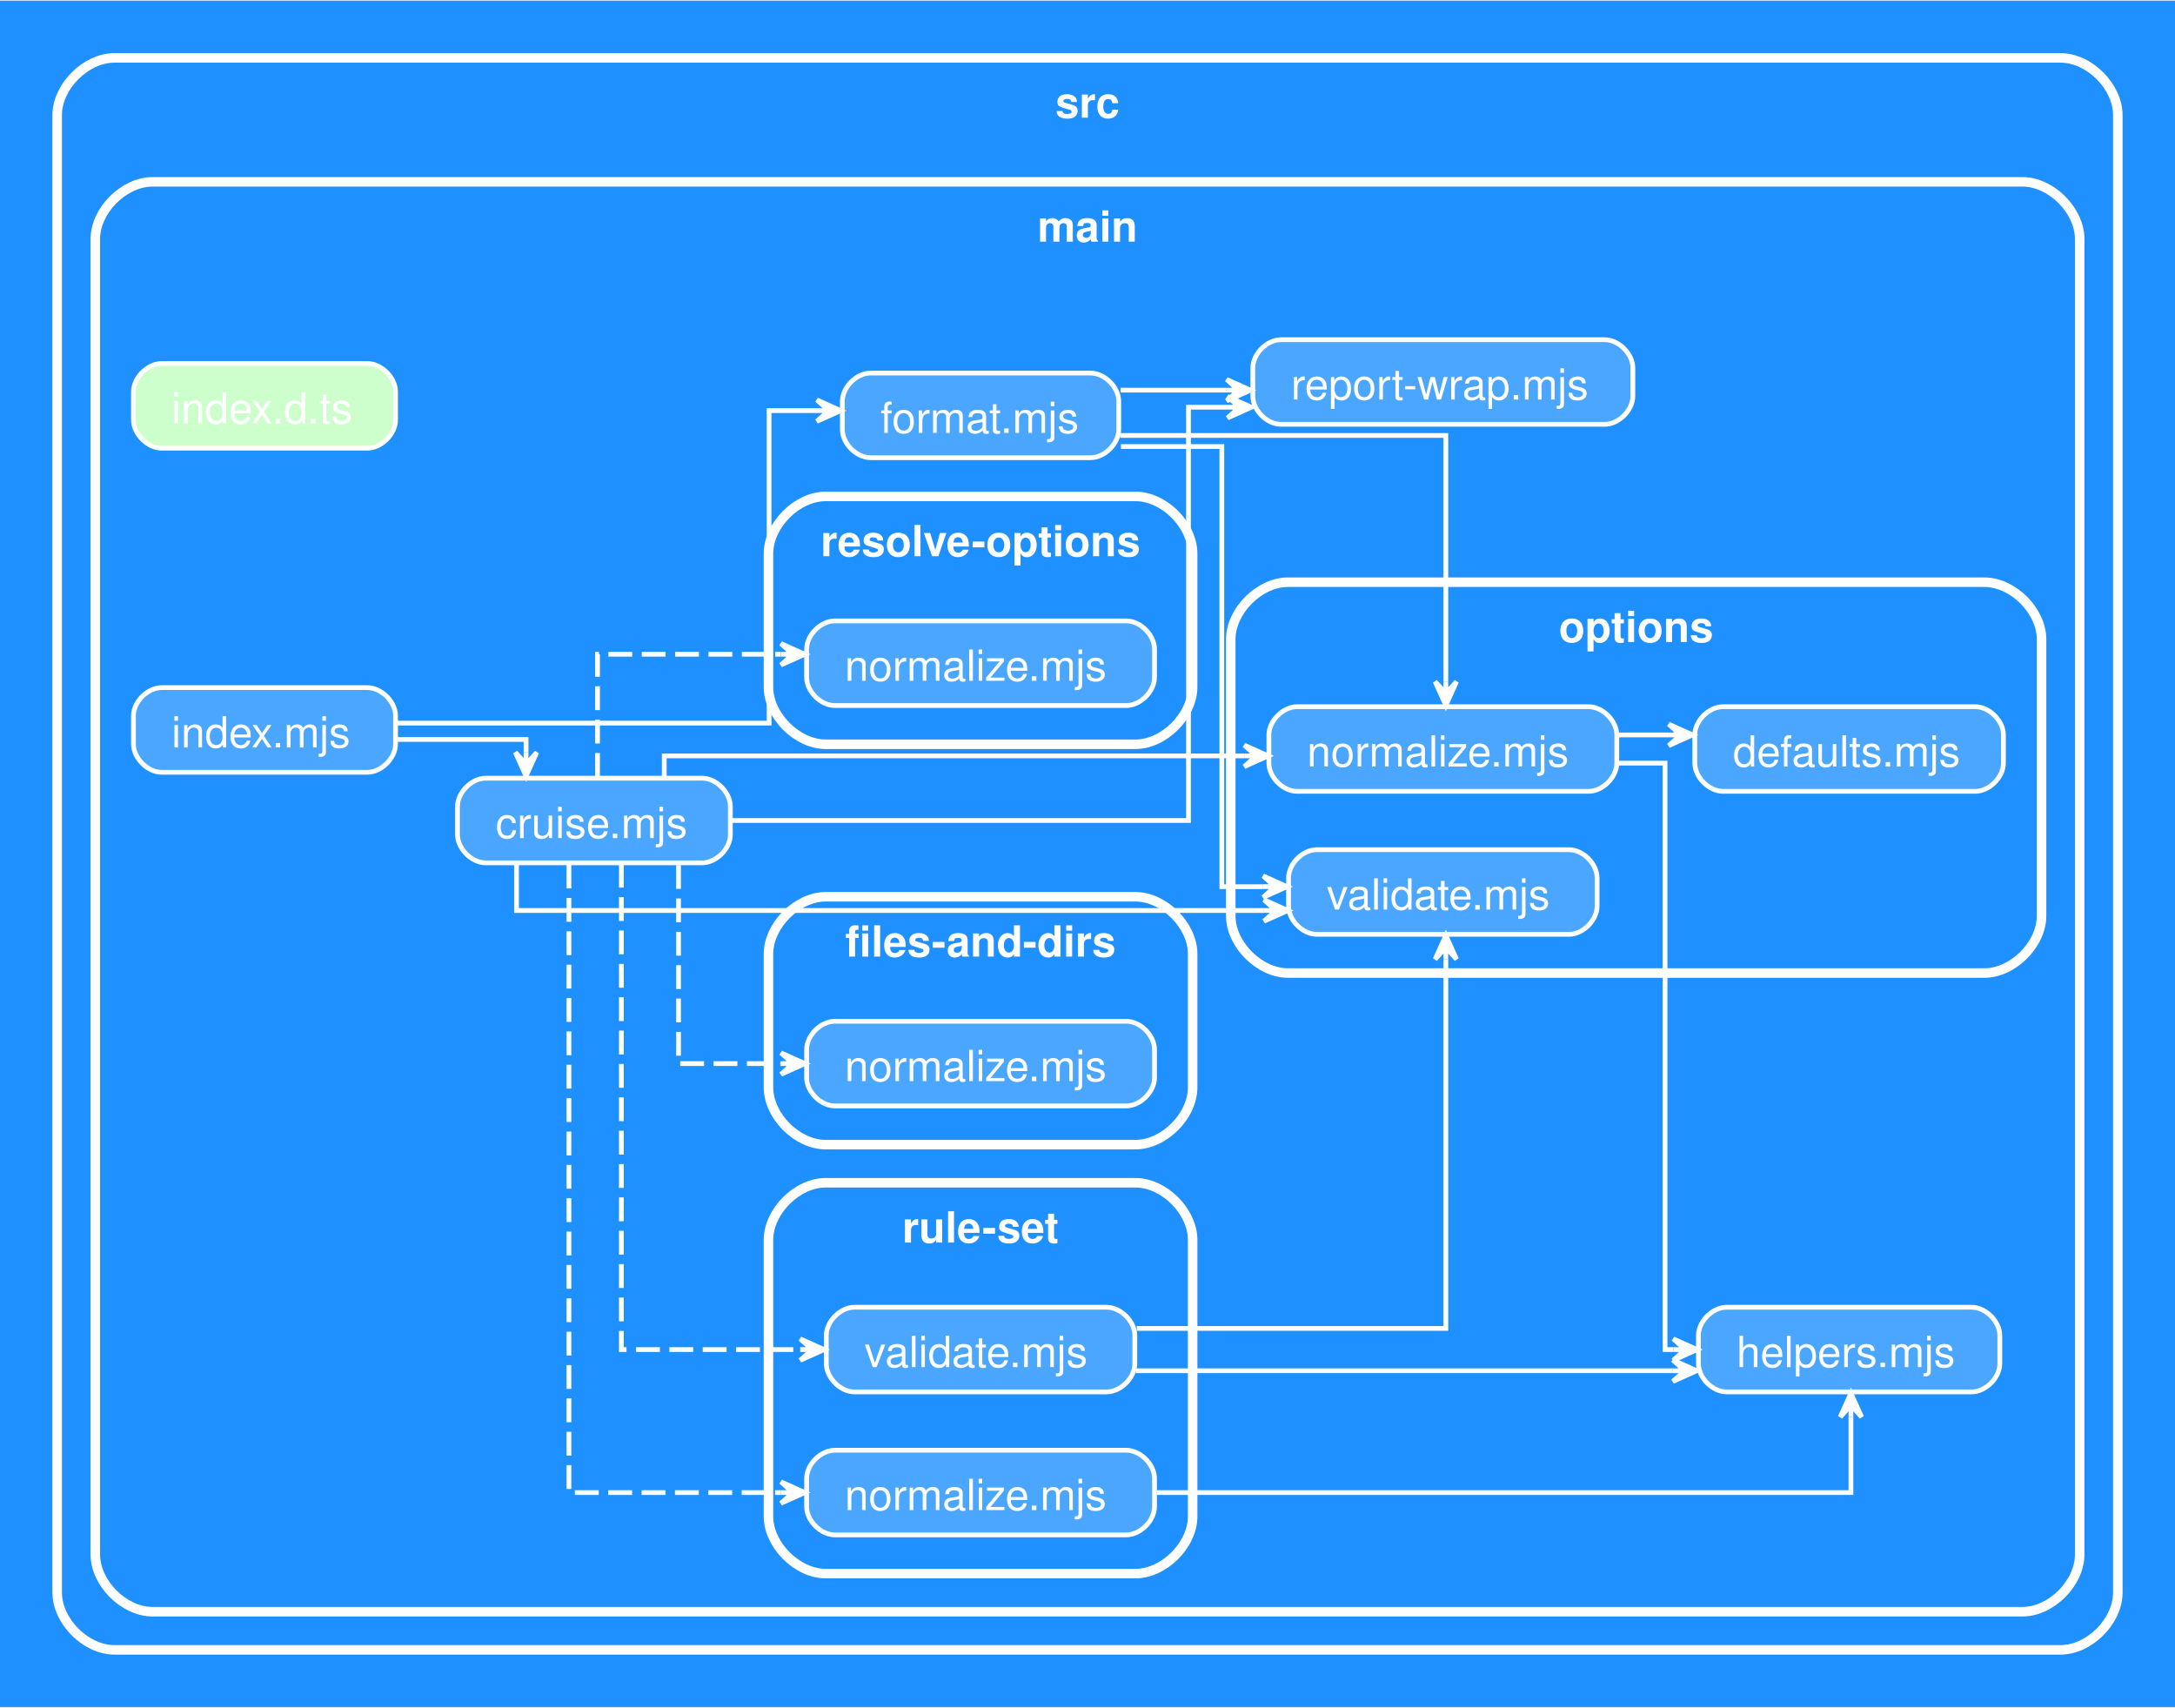
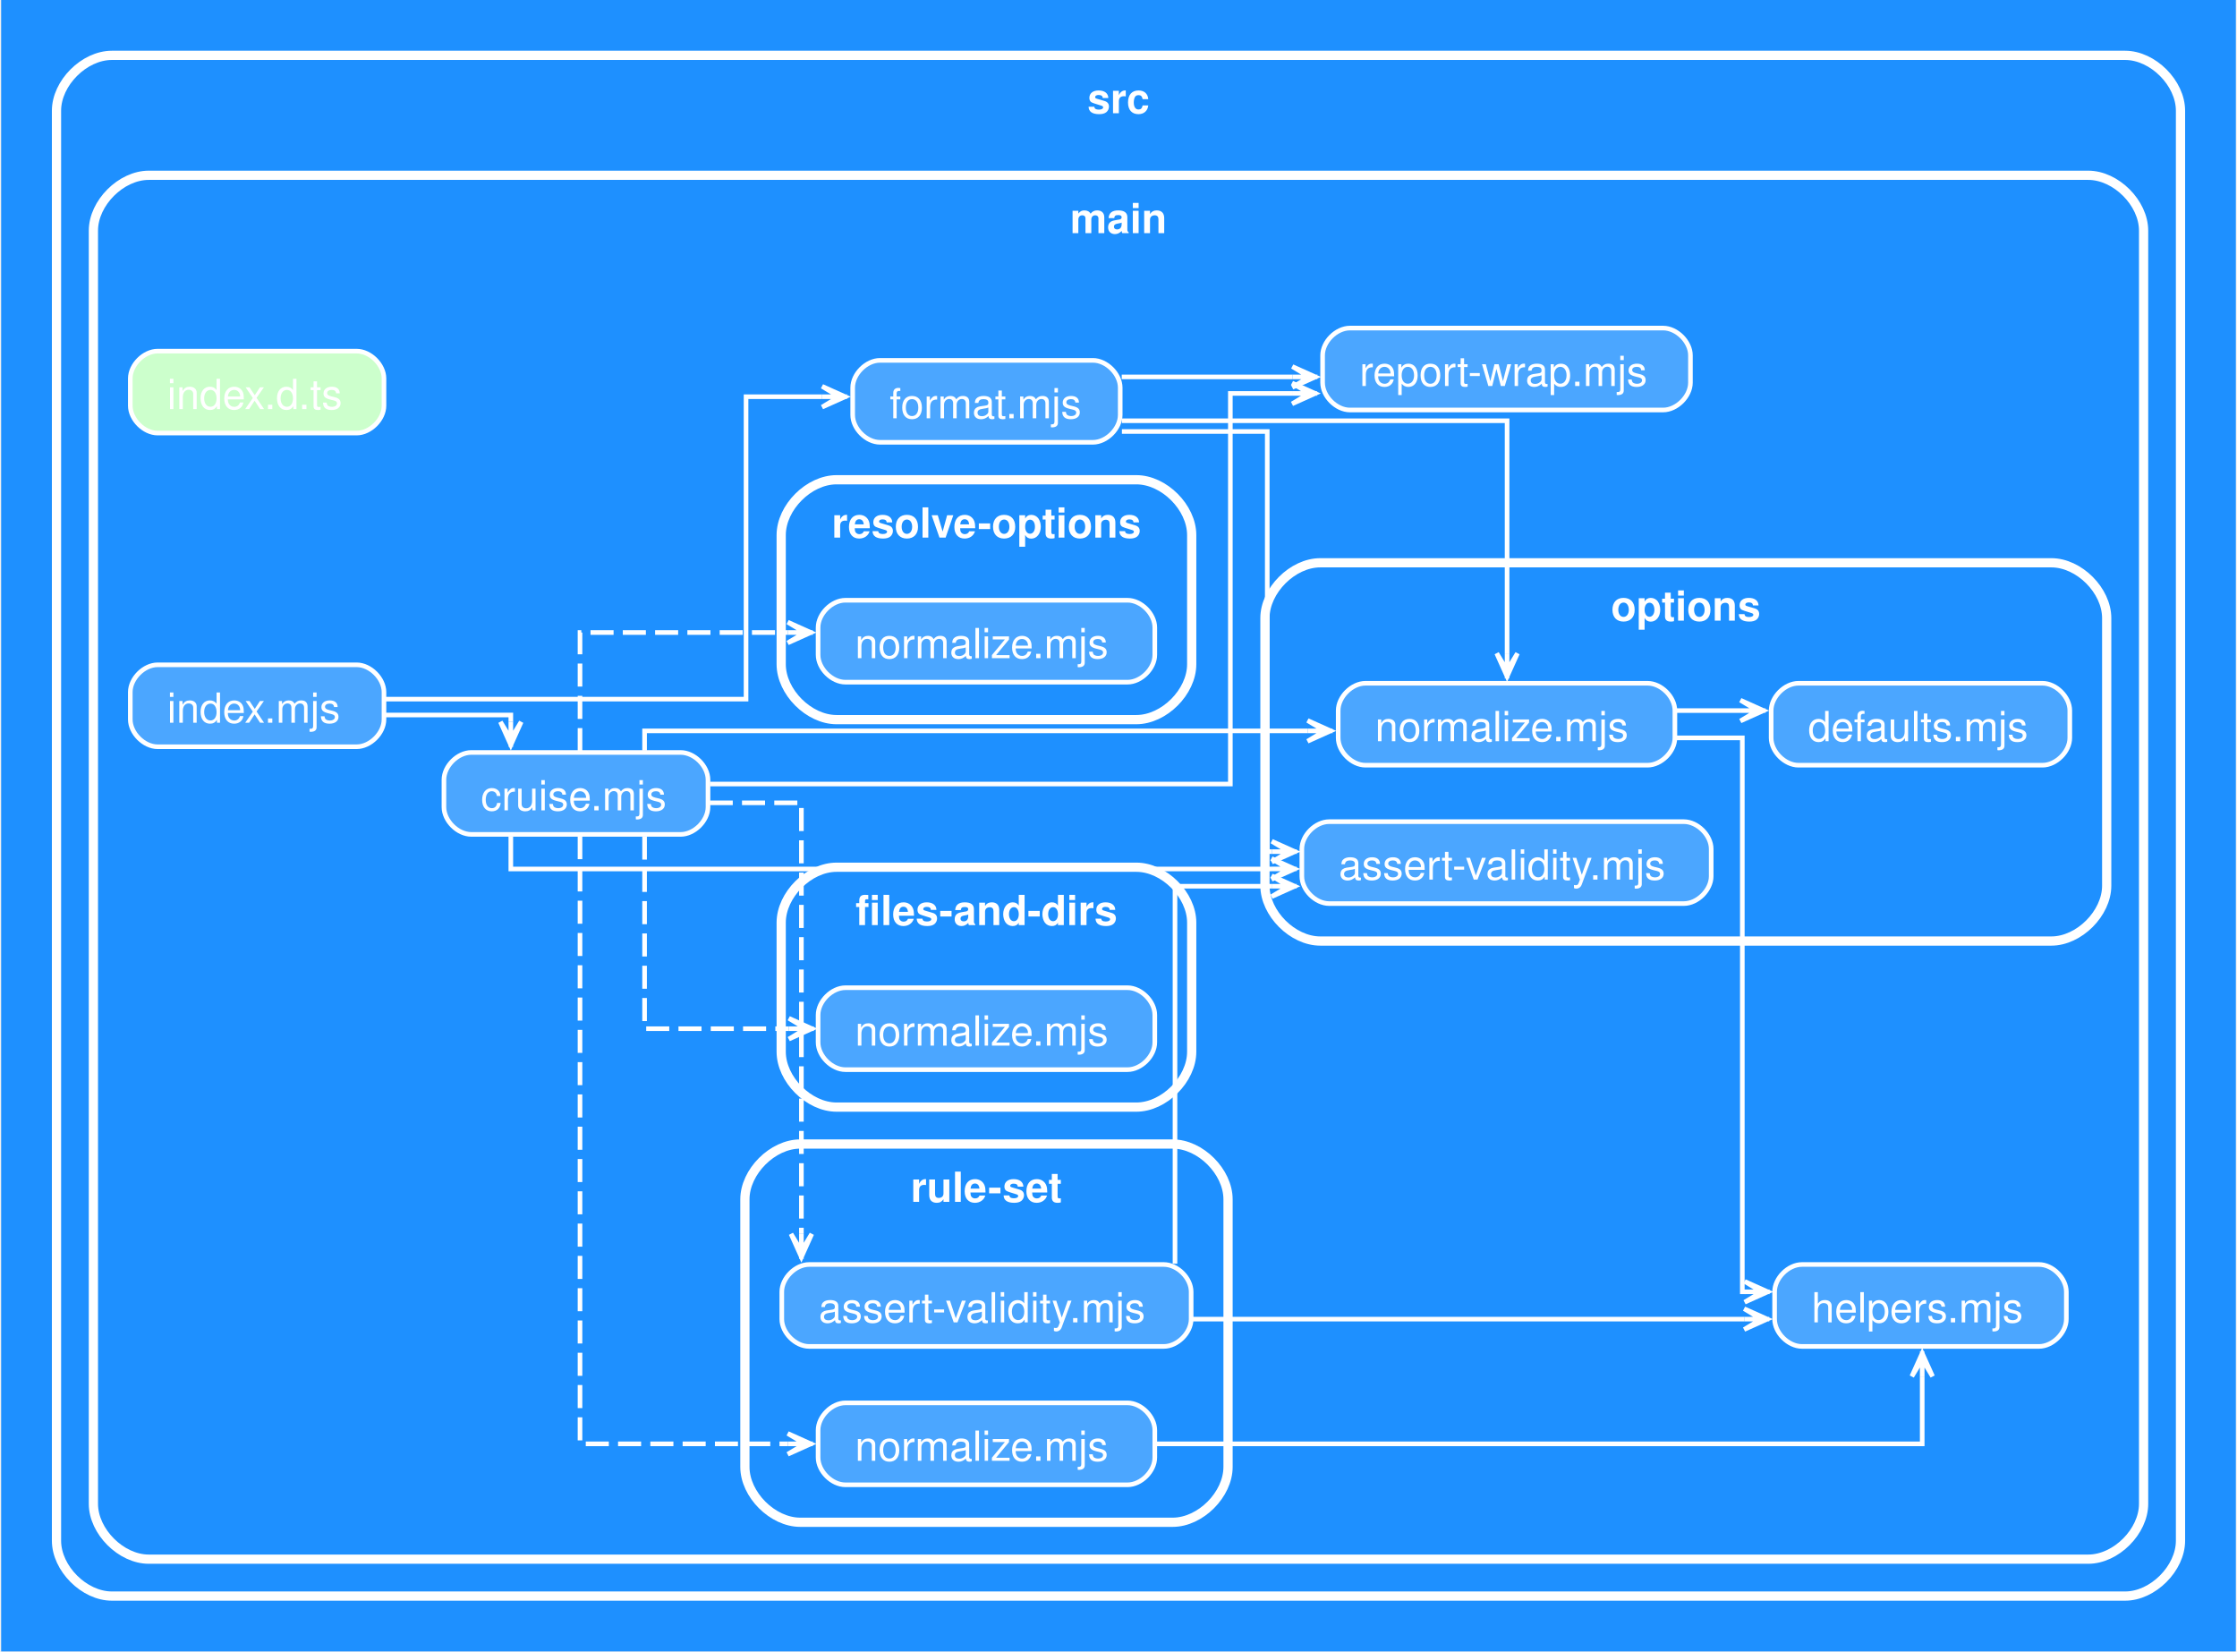
- <svg xmlns="http://www.w3.org/2000/svg" xmlns:xlink="http://www.w3.org/1999/xlink" width="456pt" height="358pt" viewBox="0.00 0.00 456.38 358.00">
+ <svg xmlns="http://www.w3.org/2000/svg" xmlns:xlink="http://www.w3.org/1999/xlink" width="485pt" height="358pt" viewBox="0.00 0.00 484.50 358.00">
  <g id="graph0" class="graph" transform="scale(1 1) rotate(0) translate(4 354)">
-     <polygon fill="dodgerblue" stroke="none" points="-4,4 -4,-354 452.38,-354 452.38,4 -4,4" />
+     <polygon fill="dodgerblue" stroke="none" points="-4,4 -4,-354 480.5,-354 480.5,4 -4,4" />
    <g id="clust1" class="cluster">
-       <path fill="none" stroke="white" stroke-width="2" d="M20,-8C20,-8 428.38,-8 428.38,-8 434.38,-8 440.38,-14 440.38,-20 440.38,-20 440.38,-330 440.38,-330 440.38,-336 434.38,-342 428.38,-342 428.38,-342 20,-342 20,-342 14,-342 8,-336 8,-330 8,-330 8,-20 8,-20 8,-14 14,-8 20,-8" />
-       <text text-anchor="middle" x="224.19" y="-329.45" font-family="Helvetica,sans-Serif" font-weight="bold" font-size="9.00" fill="white">src</text>
+       <path fill="none" stroke="white" stroke-width="2" d="M20,-8C20,-8 456.5,-8 456.5,-8 462.5,-8 468.5,-14 468.5,-20 468.5,-20 468.5,-330 468.5,-330 468.5,-336 462.5,-342 456.5,-342 456.5,-342 20,-342 20,-342 14,-342 8,-336 8,-330 8,-330 8,-20 8,-20 8,-14 14,-8 20,-8" />
+       <text text-anchor="middle" x="238.25" y="-329.45" font-family="Helvetica,sans-Serif" font-weight="bold" font-size="9.00" fill="white">src</text>
    </g>
    <g id="clust2" class="cluster">
-       <path fill="none" stroke="white" stroke-width="2" d="M28,-16C28,-16 420.38,-16 420.38,-16 426.38,-16 432.38,-22 432.38,-28 432.38,-28 432.38,-304 432.38,-304 432.38,-310 426.38,-316 420.38,-316 420.38,-316 28,-316 28,-316 22,-316 16,-310 16,-304 16,-304 16,-28 16,-28 16,-22 22,-16 28,-16" />
-       <text text-anchor="middle" x="224.19" y="-303.45" font-family="Helvetica,sans-Serif" font-weight="bold" font-size="9.00" fill="white">main</text>
+       <path fill="none" stroke="white" stroke-width="2" d="M28,-16C28,-16 448.5,-16 448.5,-16 454.5,-16 460.5,-22 460.5,-28 460.5,-28 460.5,-304 460.5,-304 460.5,-310 454.5,-316 448.5,-316 448.5,-316 28,-316 28,-316 22,-316 16,-310 16,-304 16,-304 16,-28 16,-28 16,-22 22,-16 28,-16" />
+       <text text-anchor="middle" x="238.25" y="-303.45" font-family="Helvetica,sans-Serif" font-weight="bold" font-size="9.00" fill="white">main</text>
    </g>
    <g id="clust3" class="cluster">
-       <path fill="none" stroke="white" stroke-width="2" d="M169.25,-114C169.25,-114 234.25,-114 234.25,-114 240.25,-114 246.25,-120 246.25,-126 246.25,-126 246.25,-154 246.25,-154 246.25,-160 240.25,-166 234.25,-166 234.25,-166 169.25,-166 169.25,-166 163.25,-166 157.25,-160 157.25,-154 157.25,-154 157.25,-126 157.25,-126 157.25,-120 163.25,-114 169.25,-114" />
-       <text text-anchor="middle" x="201.75" y="-153.45" font-family="Helvetica,sans-Serif" font-weight="bold" font-size="9.00" fill="white">files-and-dirs</text>
+       <path fill="none" stroke="white" stroke-width="2" d="M177.12,-114C177.12,-114 242.12,-114 242.12,-114 248.12,-114 254.12,-120 254.12,-126 254.12,-126 254.12,-154 254.12,-154 254.12,-160 248.12,-166 242.12,-166 242.12,-166 177.12,-166 177.12,-166 171.12,-166 165.12,-160 165.12,-154 165.12,-154 165.12,-126 165.12,-126 165.12,-120 171.12,-114 177.12,-114" />
+       <text text-anchor="middle" x="209.62" y="-153.45" font-family="Helvetica,sans-Serif" font-weight="bold" font-size="9.00" fill="white">files-and-dirs</text>
+     </g>
+     <g id="clust6" class="cluster">
+       <path fill="none" stroke="white" stroke-width="2" d="M169.25,-24C169.25,-24 250,-24 250,-24 256,-24 262,-30 262,-36 262,-36 262,-94 262,-94 262,-100 256,-106 250,-106 250,-106 169.25,-106 169.25,-106 163.25,-106 157.25,-100 157.25,-94 157.25,-94 157.25,-36 157.25,-36 157.25,-30 163.25,-24 169.25,-24" />
+       <text text-anchor="middle" x="209.62" y="-93.45" font-family="Helvetica,sans-Serif" font-weight="bold" font-size="9.00" fill="white">rule-set</text>
    </g>
    <g id="clust4" class="cluster">
-       <path fill="none" stroke="white" stroke-width="2" d="M266.25,-150C266.25,-150 412.38,-150 412.38,-150 418.38,-150 424.38,-156 424.38,-162 424.38,-162 424.38,-220 424.38,-220 424.38,-226 418.38,-232 412.38,-232 412.38,-232 266.25,-232 266.25,-232 260.25,-232 254.25,-226 254.25,-220 254.25,-220 254.25,-162 254.25,-162 254.25,-156 260.25,-150 266.25,-150" />
-       <text text-anchor="middle" x="339.31" y="-219.45" font-family="Helvetica,sans-Serif" font-weight="bold" font-size="9.00" fill="white">options</text>
+       <path fill="none" stroke="white" stroke-width="2" d="M282,-150C282,-150 440.5,-150 440.5,-150 446.5,-150 452.5,-156 452.5,-162 452.5,-162 452.5,-220 452.5,-220 452.5,-226 446.5,-232 440.5,-232 440.5,-232 282,-232 282,-232 276,-232 270,-226 270,-220 270,-220 270,-162 270,-162 270,-156 276,-150 282,-150" />
+       <text text-anchor="middle" x="361.25" y="-219.45" font-family="Helvetica,sans-Serif" font-weight="bold" font-size="9.00" fill="white">options</text>
    </g>
    <g id="clust5" class="cluster">
-       <path fill="none" stroke="white" stroke-width="2" d="M169.25,-198C169.25,-198 234.25,-198 234.25,-198 240.25,-198 246.25,-204 246.25,-210 246.25,-210 246.25,-238 246.25,-238 246.25,-244 240.25,-250 234.25,-250 234.25,-250 169.25,-250 169.25,-250 163.25,-250 157.25,-244 157.25,-238 157.25,-238 157.25,-210 157.25,-210 157.25,-204 163.25,-198 169.25,-198" />
-       <text text-anchor="middle" x="201.75" y="-237.45" font-family="Helvetica,sans-Serif" font-weight="bold" font-size="9.00" fill="white">resolve-options</text>
-     </g>
-     <g id="clust6" class="cluster">
-       <path fill="none" stroke="white" stroke-width="2" d="M169.25,-24C169.25,-24 234.25,-24 234.25,-24 240.25,-24 246.25,-30 246.25,-36 246.25,-36 246.25,-94 246.25,-94 246.25,-100 240.25,-106 234.25,-106 234.25,-106 169.25,-106 169.25,-106 163.25,-106 157.25,-100 157.25,-94 157.25,-94 157.25,-36 157.25,-36 157.25,-30 163.25,-24 169.25,-24" />
-       <text text-anchor="middle" x="201.75" y="-93.45" font-family="Helvetica,sans-Serif" font-weight="bold" font-size="9.00" fill="white">rule-set</text>
+       <path fill="none" stroke="white" stroke-width="2" d="M177.12,-198C177.12,-198 242.12,-198 242.12,-198 248.12,-198 254.12,-204 254.12,-210 254.12,-210 254.12,-238 254.12,-238 254.12,-244 248.12,-250 242.12,-250 242.12,-250 177.12,-250 177.12,-250 171.12,-250 165.12,-244 165.12,-238 165.12,-238 165.12,-210 165.12,-210 165.12,-204 171.12,-198 177.12,-198" />
+       <text text-anchor="middle" x="209.62" y="-237.45" font-family="Helvetica,sans-Serif" font-weight="bold" font-size="9.00" fill="white">resolve-options</text>
    </g>
    <g id="node1" class="node">
      <g id="a_node1">
        <a xlink:href="src/main/cruise.mjs" xlink:title="cruise.mjs">
          <path fill="#ffffff" fill-opacity="0.2" stroke="white" d="M143.33,-190.88C143.33,-190.88 97.92,-190.88 97.92,-190.88 94.96,-190.88 92,-187.92 92,-184.96 92,-184.96 92,-179.04 92,-179.04 92,-176.08 94.96,-173.12 97.92,-173.12 97.92,-173.12 143.33,-173.12 143.33,-173.12 146.29,-173.12 149.25,-176.08 149.25,-179.04 149.25,-179.04 149.25,-184.96 149.25,-184.96 149.25,-187.92 146.29,-190.88 143.33,-190.88" />
          <text text-anchor="start" x="100" y="-178.32" font-family="Helvetica,sans-Serif" font-size="9.00" fill="white">cruise.mjs</text>
        </a>
      </g>
    </g>
    <g id="node2" class="node">
      <g id="a_node2">
        <a xlink:href="src/main/files-and-dirs/normalize.mjs" xlink:title="normalize.mjs">
-           <path fill="#ffffff" fill-opacity="0.2" stroke="white" d="M232.33,-139.88C232.33,-139.88 171.17,-139.88 171.17,-139.88 168.21,-139.88 165.25,-136.92 165.25,-133.96 165.25,-133.96 165.25,-128.04 165.25,-128.04 165.25,-125.08 168.21,-122.12 171.17,-122.12 171.17,-122.12 232.33,-122.12 232.33,-122.12 235.29,-122.12 238.25,-125.08 238.25,-128.04 238.25,-128.04 238.25,-133.96 238.25,-133.96 238.25,-136.92 235.29,-139.88 232.33,-139.88" />
-           <text text-anchor="start" x="173.25" y="-127.33" font-family="Helvetica,sans-Serif" font-size="9.00" fill="white">normalize.mjs</text>
+           <path fill="#ffffff" fill-opacity="0.2" stroke="white" d="M240.21,-139.88C240.21,-139.88 179.04,-139.88 179.04,-139.88 176.08,-139.88 173.12,-136.92 173.12,-133.96 173.12,-133.96 173.12,-128.04 173.12,-128.04 173.12,-125.08 176.08,-122.12 179.04,-122.12 179.04,-122.12 240.21,-122.12 240.21,-122.12 243.17,-122.12 246.12,-125.08 246.12,-128.04 246.12,-128.04 246.12,-133.96 246.12,-133.96 246.12,-136.92 243.17,-139.88 240.21,-139.88" />
+           <text text-anchor="start" x="181.12" y="-127.33" font-family="Helvetica,sans-Serif" font-size="9.00" fill="white">normalize.mjs</text>
        </a>
      </g>
    </g>
    <g id="edge1" class="edge">
-       <path fill="none" stroke="white" stroke-dasharray="5,2" d="M138.38,-172.65C138.38,-157.92 138.38,-131 138.38,-131 138.38,-131 159.88,-131 159.88,-131" />
-       <polygon fill="white" stroke="white" points="164.88,-131 159.88,-133.25 162.38,-131 159.88,-131 159.88,-131 159.88,-131 162.38,-131 159.88,-128.75 164.88,-131 164.88,-131" />
+       <path fill="none" stroke="white" stroke-dasharray="5,2" d="M135.5,-172.65C135.5,-157.92 135.5,-131 135.5,-131 135.5,-131 166.78,-131 166.78,-131" />
+       <polygon fill="white" stroke="white" points="171.78,-131 166.78,-133.25 170.5,-131 166.78,-131 166.78,-131 166.78,-131 170.5,-131 166.78,-128.75 171.78,-131" />
    </g>
    <g id="node3" class="node">
      <g id="a_node3">
-         <a xlink:href="src/main/options/normalize.mjs" xlink:title="normalize.mjs">
-           <path fill="#ffffff" fill-opacity="0.2" stroke="white" d="M329.33,-205.88C329.33,-205.88 268.17,-205.88 268.17,-205.88 265.21,-205.88 262.25,-202.92 262.25,-199.96 262.25,-199.96 262.25,-194.04 262.25,-194.04 262.25,-191.08 265.21,-188.12 268.17,-188.12 268.17,-188.12 329.33,-188.12 329.33,-188.12 332.29,-188.12 335.25,-191.08 335.25,-194.04 335.25,-194.04 335.25,-199.96 335.25,-199.96 335.25,-202.92 332.29,-205.88 329.33,-205.88" />
-           <text text-anchor="start" x="270.25" y="-193.32" font-family="Helvetica,sans-Serif" font-size="9.00" fill="white">normalize.mjs</text>
+         <a xlink:href="src/main/options/assert-validity.mjs" xlink:title="assert-validity.mjs">
+           <path fill="#ffffff" fill-opacity="0.2" stroke="white" d="M360.83,-175.88C360.83,-175.88 283.92,-175.88 283.92,-175.88 280.96,-175.88 278,-172.92 278,-169.96 278,-169.96 278,-164.04 278,-164.04 278,-161.08 280.96,-158.12 283.92,-158.12 283.92,-158.12 360.83,-158.12 360.83,-158.12 363.79,-158.12 366.75,-161.08 366.75,-164.04 366.75,-164.04 366.75,-169.96 366.75,-169.96 366.75,-172.92 363.79,-175.88 360.83,-175.88" />
+           <text text-anchor="start" x="286" y="-163.32" font-family="Helvetica,sans-Serif" font-size="9.00" fill="white">assert-validity.mjs</text>
        </a>
      </g>
    </g>
    <g id="edge2" class="edge">
-       <path fill="none" stroke="white" d="M135.38,-191.27C135.38,-193.66 135.38,-195.56 135.38,-195.56 135.38,-195.56 257.09,-195.56 257.09,-195.56" />
-       <polygon fill="white" stroke="white" points="262.09,-195.56 257.09,-197.81 259.59,-195.56 257.09,-195.56 257.09,-195.56 257.09,-195.56 259.59,-195.56 257.09,-193.31 262.09,-195.56 262.09,-195.56" />
+       <path fill="none" stroke="white" d="M106.5,-172.66C106.5,-168.99 106.5,-165.62 106.5,-165.62 106.5,-165.62 271.43,-165.62 271.43,-165.62" />
+       <polygon fill="white" stroke="white" points="276.43,-165.63 271.43,-167.88 275.15,-165.63 271.43,-165.63 271.43,-165.63 271.43,-165.63 275.15,-165.63 271.43,-163.38 276.43,-165.63" />
    </g>
    <g id="node4" class="node">
      <g id="a_node4">
-         <a xlink:href="src/main/options/validate.mjs" xlink:title="validate.mjs">
-           <path fill="#ffffff" fill-opacity="0.2" stroke="white" d="M325.21,-175.88C325.21,-175.88 272.29,-175.88 272.29,-175.88 269.33,-175.88 266.38,-172.92 266.38,-169.96 266.38,-169.96 266.38,-164.04 266.38,-164.04 266.38,-161.08 269.33,-158.12 272.29,-158.12 272.29,-158.12 325.21,-158.12 325.21,-158.12 328.17,-158.12 331.12,-161.08 331.12,-164.04 331.12,-164.04 331.12,-169.96 331.12,-169.96 331.12,-172.92 328.17,-175.88 325.21,-175.88" />
-           <text text-anchor="start" x="274.38" y="-163.32" font-family="Helvetica,sans-Serif" font-size="9.00" fill="white">validate.mjs</text>
+         <a xlink:href="src/main/options/normalize.mjs" xlink:title="normalize.mjs">
+           <path fill="#ffffff" fill-opacity="0.2" stroke="white" d="M352.96,-205.88C352.96,-205.88 291.79,-205.88 291.79,-205.88 288.83,-205.88 285.88,-202.92 285.88,-199.96 285.88,-199.96 285.88,-194.04 285.88,-194.04 285.88,-191.08 288.83,-188.12 291.79,-188.12 291.79,-188.12 352.96,-188.12 352.96,-188.12 355.92,-188.12 358.88,-191.08 358.88,-194.04 358.88,-194.04 358.88,-199.96 358.88,-199.96 358.88,-202.92 355.92,-205.88 352.96,-205.88" />
+           <text text-anchor="start" x="293.88" y="-193.32" font-family="Helvetica,sans-Serif" font-size="9.00" fill="white">normalize.mjs</text>
        </a>
      </g>
    </g>
    <g id="edge3" class="edge">
-       <path fill="none" stroke="white" d="M104.38,-173C104.38,-168.14 104.38,-163.12 104.38,-163.12 104.38,-163.12 261.22,-163.12 261.22,-163.12" />
-       <polygon fill="white" stroke="white" points="266.22,-163.12 261.22,-165.38 263.72,-163.13 261.22,-163.13 261.22,-163.13 261.22,-163.13 263.72,-163.13 261.22,-160.88 266.22,-163.12 266.22,-163.12" />
+       <path fill="none" stroke="white" d="M135.5,-191.27C135.5,-193.66 135.5,-195.56 135.5,-195.56 135.5,-195.56 279.24,-195.56 279.24,-195.56" />
+       <polygon fill="white" stroke="white" points="284.24,-195.56 279.24,-197.81 282.95,-195.56 279.24,-195.56 279.24,-195.56 279.24,-195.56 282.95,-195.56 279.24,-193.31 284.24,-195.56" />
    </g>
    <g id="node5" class="node">
      <g id="a_node5">
        <a xlink:href="src/main/report-wrap.mjs" xlink:title="report-wrap.mjs">
-           <path fill="#ffffff" fill-opacity="0.2" stroke="white" d="M332.71,-282.88C332.71,-282.88 264.79,-282.88 264.79,-282.88 261.83,-282.88 258.88,-279.92 258.88,-276.96 258.88,-276.96 258.88,-271.04 258.88,-271.04 258.88,-268.08 261.83,-265.12 264.79,-265.12 264.79,-265.12 332.71,-265.12 332.71,-265.12 335.67,-265.12 338.62,-268.08 338.62,-271.04 338.62,-271.04 338.62,-276.96 338.62,-276.96 338.62,-279.92 335.67,-282.88 332.71,-282.88" />
-           <text text-anchor="start" x="266.88" y="-270.32" font-family="Helvetica,sans-Serif" font-size="9.00" fill="white">report-wrap.mjs</text>
+           <path fill="#ffffff" fill-opacity="0.2" stroke="white" d="M356.33,-282.88C356.33,-282.88 288.42,-282.88 288.42,-282.88 285.46,-282.88 282.5,-279.92 282.5,-276.96 282.5,-276.96 282.5,-271.04 282.5,-271.04 282.5,-268.08 285.46,-265.12 288.42,-265.12 288.42,-265.12 356.33,-265.12 356.33,-265.12 359.29,-265.12 362.25,-268.08 362.25,-271.04 362.25,-271.04 362.25,-276.96 362.25,-276.96 362.25,-279.92 359.29,-282.88 356.33,-282.88" />
+           <text text-anchor="start" x="290.5" y="-270.32" font-family="Helvetica,sans-Serif" font-size="9.00" fill="white">report-wrap.mjs</text>
        </a>
      </g>
    </g>
    <g id="edge4" class="edge">
-       <path fill="none" stroke="white" d="M149.56,-182C186.41,-182 245.38,-182 245.38,-182 245.38,-182 245.38,-268.71 245.38,-268.71 245.38,-268.71 253.57,-268.71 253.57,-268.71" />
-       <polygon fill="white" stroke="white" points="258.57,-268.71 253.57,-270.96 256.07,-268.71 253.57,-268.71 253.57,-268.71 253.57,-268.71 256.07,-268.71 253.57,-266.46 258.57,-268.71 258.57,-268.71" />
+       <path fill="none" stroke="white" d="M149.68,-184.04C191.19,-184.04 262.5,-184.04 262.5,-184.04 262.5,-184.04 262.5,-268.71 262.5,-268.71 262.5,-268.71 275.89,-268.71 275.89,-268.71" />
+       <polygon fill="white" stroke="white" points="280.89,-268.71 275.89,-270.96 279.61,-268.71 275.89,-268.71 275.89,-268.71 275.89,-268.71 279.61,-268.71 275.89,-266.46 280.89,-268.71" />
    </g>
    <g id="node6" class="node">
      <g id="a_node6">
        <a xlink:href="src/main/resolve-options/normalize.mjs" xlink:title="normalize.mjs">
-           <path fill="#ffffff" fill-opacity="0.2" stroke="white" d="M232.33,-223.88C232.33,-223.88 171.17,-223.88 171.17,-223.88 168.21,-223.88 165.25,-220.92 165.25,-217.96 165.25,-217.96 165.25,-212.04 165.25,-212.04 165.25,-209.08 168.21,-206.12 171.17,-206.12 171.17,-206.12 232.33,-206.12 232.33,-206.12 235.29,-206.12 238.25,-209.08 238.25,-212.04 238.25,-212.04 238.25,-217.96 238.25,-217.96 238.25,-220.92 235.29,-223.88 232.33,-223.88" />
-           <text text-anchor="start" x="173.25" y="-211.32" font-family="Helvetica,sans-Serif" font-size="9.00" fill="white">normalize.mjs</text>
+           <path fill="#ffffff" fill-opacity="0.2" stroke="white" d="M240.21,-223.88C240.21,-223.88 179.04,-223.88 179.04,-223.88 176.08,-223.88 173.12,-220.92 173.12,-217.96 173.12,-217.96 173.12,-212.04 173.12,-212.04 173.12,-209.08 176.08,-206.12 179.04,-206.12 179.04,-206.12 240.21,-206.12 240.21,-206.12 243.17,-206.12 246.12,-209.08 246.12,-212.04 246.12,-212.04 246.12,-217.96 246.12,-217.96 246.12,-220.92 243.17,-223.88 240.21,-223.88" />
+           <text text-anchor="start" x="181.12" y="-211.32" font-family="Helvetica,sans-Serif" font-size="9.00" fill="white">normalize.mjs</text>
        </a>
      </g>
    </g>
    <g id="edge5" class="edge">
-       <path fill="none" stroke="white" stroke-dasharray="5,2" d="M121.38,-191.16C121.38,-201.5 121.38,-216.88 121.38,-216.88 121.38,-216.88 159.86,-216.88 159.86,-216.88" />
-       <polygon fill="white" stroke="white" points="164.86,-216.88 159.86,-219.13 162.36,-216.88 159.86,-216.88 159.86,-216.88 159.86,-216.88 162.36,-216.88 159.86,-214.63 164.86,-216.88 164.86,-216.88" />
+       <path fill="none" stroke="white" stroke-dasharray="5,2" d="M121.5,-191.16C121.5,-201.5 121.5,-216.88 121.5,-216.88 121.5,-216.88 166.54,-216.88 166.54,-216.88" />
+       <polygon fill="white" stroke="white" points="171.54,-216.88 166.54,-219.13 170.26,-216.88 166.54,-216.88 166.54,-216.88 166.54,-216.88 170.26,-216.88 166.54,-214.63 171.54,-216.88" />
    </g>
    <g id="node7" class="node">
      <g id="a_node7">
-         <a xlink:href="src/main/rule-set/normalize.mjs" xlink:title="normalize.mjs">
-           <path fill="#ffffff" fill-opacity="0.2" stroke="white" d="M232.33,-49.88C232.33,-49.88 171.17,-49.88 171.17,-49.88 168.21,-49.88 165.25,-46.92 165.25,-43.96 165.25,-43.96 165.25,-38.04 165.25,-38.04 165.25,-35.08 168.21,-32.12 171.17,-32.12 171.17,-32.12 232.33,-32.12 232.33,-32.12 235.29,-32.12 238.25,-35.08 238.25,-38.04 238.25,-38.04 238.25,-43.96 238.25,-43.96 238.25,-46.92 235.29,-49.88 232.33,-49.88" />
-           <text text-anchor="start" x="173.25" y="-37.33" font-family="Helvetica,sans-Serif" font-size="9.00" fill="white">normalize.mjs</text>
+         <a xlink:href="src/main/rule-set/assert-validity.mjs" xlink:title="assert-validity.mjs">
+           <path fill="#ffffff" fill-opacity="0.2" stroke="white" d="M248.08,-79.88C248.08,-79.88 171.17,-79.88 171.17,-79.88 168.21,-79.88 165.25,-76.92 165.25,-73.96 165.25,-73.96 165.25,-68.04 165.25,-68.04 165.25,-65.08 168.21,-62.12 171.17,-62.12 171.17,-62.12 248.08,-62.12 248.08,-62.12 251.04,-62.12 254,-65.08 254,-68.04 254,-68.04 254,-73.96 254,-73.96 254,-76.92 251.04,-79.88 248.08,-79.88" />
+           <text text-anchor="start" x="173.25" y="-67.33" font-family="Helvetica,sans-Serif" font-size="9.00" fill="white">assert-validity.mjs</text>
        </a>
      </g>
    </g>
    <g id="edge6" class="edge">
-       <path fill="none" stroke="white" stroke-dasharray="5,2" d="M115.38,-172.75C115.38,-141.38 115.38,-41 115.38,-41 115.38,-41 159.87,-41 159.87,-41" />
-       <polygon fill="white" stroke="white" points="164.87,-41 159.87,-43.25 162.37,-41 159.87,-41 159.87,-41 159.87,-41 162.37,-41 159.87,-38.75 164.87,-41 164.87,-41" />
+       <path fill="none" stroke="white" stroke-dasharray="5,2" d="M149.62,-179.96C160.15,-179.96 169.5,-179.96 169.5,-179.96 169.5,-179.96 169.5,-86.51 169.5,-86.51" />
+       <polygon fill="white" stroke="white" points="169.5,-81.51 171.75,-86.51 169.5,-82.79 169.5,-86.51 169.5,-86.51 169.5,-86.51 169.5,-82.79 167.25,-86.51 169.5,-81.51" />
    </g>
    <g id="node8" class="node">
      <g id="a_node8">
-         <a xlink:href="src/main/rule-set/validate.mjs" xlink:title="validate.mjs">
-           <path fill="#ffffff" fill-opacity="0.2" stroke="white" d="M228.21,-79.88C228.21,-79.88 175.29,-79.88 175.29,-79.88 172.33,-79.88 169.38,-76.92 169.38,-73.96 169.38,-73.96 169.38,-68.04 169.38,-68.04 169.38,-65.08 172.33,-62.12 175.29,-62.12 175.29,-62.12 228.21,-62.12 228.21,-62.12 231.17,-62.12 234.12,-65.08 234.12,-68.04 234.12,-68.04 234.12,-73.96 234.12,-73.96 234.12,-76.92 231.17,-79.88 228.21,-79.88" />
-           <text text-anchor="start" x="177.38" y="-67.33" font-family="Helvetica,sans-Serif" font-size="9.00" fill="white">validate.mjs</text>
+         <a xlink:href="src/main/rule-set/normalize.mjs" xlink:title="normalize.mjs">
+           <path fill="#ffffff" fill-opacity="0.2" stroke="white" d="M240.21,-49.88C240.21,-49.88 179.04,-49.88 179.04,-49.88 176.08,-49.88 173.12,-46.92 173.12,-43.96 173.12,-43.96 173.12,-38.04 173.12,-38.04 173.12,-35.08 176.08,-32.12 179.04,-32.12 179.04,-32.12 240.21,-32.12 240.21,-32.12 243.17,-32.12 246.12,-35.08 246.12,-38.04 246.12,-38.04 246.12,-43.96 246.12,-43.96 246.12,-46.92 243.17,-49.88 240.21,-49.88" />
+           <text text-anchor="start" x="181.12" y="-37.33" font-family="Helvetica,sans-Serif" font-size="9.00" fill="white">normalize.mjs</text>
        </a>
      </g>
    </g>
    <g id="edge7" class="edge">
-       <path fill="none" stroke="white" stroke-dasharray="5,2" d="M126.38,-172.92C126.38,-146.41 126.38,-71 126.38,-71 126.38,-71 163.91,-71 163.91,-71" />
-       <polygon fill="white" stroke="white" points="168.91,-71 163.91,-73.25 166.41,-71 163.91,-71 163.91,-71 163.91,-71 166.41,-71 163.91,-68.75 168.91,-71 168.91,-71" />
+       <path fill="none" stroke="white" stroke-dasharray="5,2" d="M121.5,-172.75C121.5,-141.38 121.5,-41 121.5,-41 121.5,-41 166.54,-41 166.54,-41" />
+       <polygon fill="white" stroke="white" points="171.54,-41 166.54,-43.25 170.26,-41 166.54,-41 166.54,-41 166.54,-41 170.26,-41 166.54,-38.75 171.54,-41" />
    </g>
    <g id="node10" class="node">
      <g id="a_node10">
        <a xlink:href="src/main/helpers.mjs" xlink:title="helpers.mjs">
-           <path fill="#ffffff" fill-opacity="0.2" stroke="white" d="M409.71,-79.88C409.71,-79.88 358.29,-79.88 358.29,-79.88 355.33,-79.88 352.38,-76.92 352.38,-73.96 352.38,-73.96 352.38,-68.04 352.38,-68.04 352.38,-65.08 355.33,-62.12 358.29,-62.12 358.29,-62.12 409.71,-62.12 409.71,-62.12 412.67,-62.12 415.62,-65.08 415.62,-68.04 415.62,-68.04 415.62,-73.96 415.62,-73.96 415.62,-76.92 412.67,-79.88 409.71,-79.88" />
-           <text text-anchor="start" x="360.38" y="-67.33" font-family="Helvetica,sans-Serif" font-size="9.00" fill="white">helpers.mjs</text>
+           <path fill="#ffffff" fill-opacity="0.2" stroke="white" d="M437.83,-79.88C437.83,-79.88 386.42,-79.88 386.42,-79.88 383.46,-79.88 380.5,-76.92 380.5,-73.96 380.5,-73.96 380.5,-68.04 380.5,-68.04 380.5,-65.08 383.46,-62.12 386.42,-62.12 386.42,-62.12 437.83,-62.12 437.83,-62.12 440.79,-62.12 443.75,-65.08 443.75,-68.04 443.75,-68.04 443.75,-73.96 443.75,-73.96 443.75,-76.92 440.79,-79.88 437.83,-79.88" />
+           <text text-anchor="start" x="388.5" y="-67.33" font-family="Helvetica,sans-Serif" font-size="9.00" fill="white">helpers.mjs</text>
        </a>
      </g>
    </g>
    <g id="edge13" class="edge">
-       <path fill="none" stroke="white" d="M335.49,-194.04C341.27,-194.04 345.38,-194.04 345.38,-194.04 345.38,-194.04 345.38,-71 345.38,-71 345.38,-71 347.1,-71 347.1,-71" />
-       <polygon fill="white" stroke="white" points="352.1,-71 347.1,-73.25 349.6,-71 347.1,-71 347.1,-71 347.1,-71 349.6,-71 347.1,-68.75 352.1,-71 352.1,-71" />
+       <path fill="none" stroke="white" d="M359.26,-194.04C367.32,-194.04 373.5,-194.04 373.5,-194.04 373.5,-194.04 373.5,-73.96 373.5,-73.96 373.5,-73.96 374.17,-73.96 374.17,-73.96" />
+       <polygon fill="white" stroke="white" points="379.01,-73.96 374.01,-76.21 377.73,-73.96 374.01,-73.96 374.01,-73.96 374.01,-73.96 377.73,-73.96 374.01,-71.71 379.01,-73.96" />
    </g>
    <g id="node13" class="node">
      <g id="a_node13">
        <a xlink:href="src/main/options/defaults.mjs" xlink:title="defaults.mjs">
-           <path fill="#ffffff" fill-opacity="0.2" stroke="white" d="M410.46,-205.88C410.46,-205.88 357.54,-205.88 357.54,-205.88 354.58,-205.88 351.62,-202.92 351.62,-199.96 351.62,-199.96 351.62,-194.04 351.62,-194.04 351.62,-191.08 354.58,-188.12 357.54,-188.12 357.54,-188.12 410.46,-188.12 410.46,-188.12 413.42,-188.12 416.38,-191.08 416.38,-194.04 416.38,-194.04 416.38,-199.96 416.38,-199.96 416.38,-202.92 413.42,-205.88 410.46,-205.88" />
-           <text text-anchor="start" x="359.62" y="-193.32" font-family="Helvetica,sans-Serif" font-size="9.00" fill="white">defaults.mjs</text>
+           <path fill="#ffffff" fill-opacity="0.2" stroke="white" d="M438.58,-205.88C438.58,-205.88 385.67,-205.88 385.67,-205.88 382.71,-205.88 379.75,-202.92 379.75,-199.96 379.75,-199.96 379.75,-194.04 379.75,-194.04 379.75,-191.08 382.71,-188.12 385.67,-188.12 385.67,-188.12 438.58,-188.12 438.58,-188.12 441.54,-188.12 444.5,-191.08 444.5,-194.04 444.5,-194.04 444.5,-199.96 444.5,-199.96 444.5,-202.92 441.54,-205.88 438.58,-205.88" />
+           <text text-anchor="start" x="387.75" y="-193.32" font-family="Helvetica,sans-Serif" font-size="9.00" fill="white">defaults.mjs</text>
        </a>
      </g>
    </g>
    <g id="edge14" class="edge">
-       <path fill="none" stroke="white" d="M335.4,-199.96C335.4,-199.96 346.15,-199.96 346.15,-199.96" />
-       <polygon fill="white" stroke="white" points="351.15,-199.96 346.15,-202.21 348.65,-199.96 346.15,-199.96 346.15,-199.96 346.15,-199.96 348.65,-199.96 346.15,-197.71 351.15,-199.96 351.15,-199.96" />
+       <path fill="none" stroke="white" d="M359.14,-199.96C359.14,-199.96 373.09,-199.96 373.09,-199.96" />
+       <polygon fill="white" stroke="white" points="378.09,-199.96 373.09,-202.21 376.81,-199.96 373.09,-199.96 373.09,-199.96 373.09,-199.96 376.81,-199.96 373.09,-197.71 378.09,-199.96" />
+     </g>
+     <g id="edge16" class="edge">
+       <path fill="none" stroke="white" d="M250.5,-80.05C250.5,-103.03 250.5,-161.88 250.5,-161.88 250.5,-161.88 271.45,-161.88 271.45,-161.88" />
+       <polygon fill="white" stroke="white" points="276.45,-161.88 271.45,-164.13 275.17,-161.88 271.45,-161.88 271.45,-161.88 271.45,-161.88 275.17,-161.88 271.45,-159.63 276.45,-161.88" />
    </g>
    <g id="edge15" class="edge">
-       <path fill="none" stroke="white" d="M238.71,-41C292.07,-41 384.38,-41 384.38,-41 384.38,-41 384.38,-56.84 384.38,-56.84" />
-       <polygon fill="white" stroke="white" points="384.38,-61.84 382.13,-56.84 384.38,-59.34 384.38,-56.84 384.38,-56.84 384.38,-56.84 384.38,-59.34 386.63,-56.84 384.38,-61.84 384.38,-61.84" />
+       <path fill="none" stroke="white" d="M254.32,-68.04C254.32,-68.04 373.9,-68.04 373.9,-68.04" />
+       <polygon fill="white" stroke="white" points="378.9,-68.04 373.9,-70.29 377.62,-68.04 373.9,-68.04 373.9,-68.04 373.9,-68.04 377.62,-68.04 373.9,-65.79 378.9,-68.04" />
    </g>
    <g id="edge17" class="edge">
-       <path fill="none" stroke="white" d="M234.53,-75.44C262.89,-75.44 299.38,-75.44 299.38,-75.44 299.38,-75.44 299.38,-152.89 299.38,-152.89" />
-       <polygon fill="white" stroke="white" points="299.38,-157.89 297.13,-152.89 299.38,-155.39 299.38,-152.89 299.38,-152.89 299.38,-152.89 299.38,-155.39 301.63,-152.89 299.38,-157.89 299.38,-157.89" />
-     </g>
-     <g id="edge16" class="edge">
-       <path fill="none" stroke="white" d="M234.33,-66.56C234.33,-66.56 347.01,-66.56 347.01,-66.56" />
-       <polygon fill="white" stroke="white" points="352.01,-66.56 347.01,-68.81 349.51,-66.56 347.01,-66.56 347.01,-66.56 347.01,-66.56 349.51,-66.56 347.01,-64.31 352.01,-66.56 352.01,-66.56" />
+       <path fill="none" stroke="white" d="M246.36,-41C304.83,-41 412.5,-41 412.5,-41 412.5,-41 412.5,-55.62 412.5,-55.62" />
+       <polygon fill="white" stroke="white" points="412.5,-60.62 410.25,-55.62 412.5,-59.34 412.5,-55.62 412.5,-55.62 412.5,-55.62 412.5,-59.34 414.75,-55.62 412.5,-60.62" />
    </g>
    <g id="node9" class="node">
      <g id="a_node9">
        <a xlink:href="src/main/format.mjs" xlink:title="format.mjs">
-           <path fill="#ffffff" fill-opacity="0.2" stroke="white" d="M224.83,-275.88C224.83,-275.88 178.67,-275.88 178.67,-275.88 175.71,-275.88 172.75,-272.92 172.75,-269.96 172.75,-269.96 172.75,-264.04 172.75,-264.04 172.75,-261.08 175.71,-258.12 178.67,-258.12 178.67,-258.12 224.83,-258.12 224.83,-258.12 227.79,-258.12 230.75,-261.08 230.75,-264.04 230.75,-264.04 230.75,-269.96 230.75,-269.96 230.75,-272.92 227.79,-275.88 224.83,-275.88" />
-           <text text-anchor="start" x="180.75" y="-263.32" font-family="Helvetica,sans-Serif" font-size="9.00" fill="white">format.mjs</text>
+           <path fill="#ffffff" fill-opacity="0.2" stroke="white" d="M232.71,-275.88C232.71,-275.88 186.54,-275.88 186.54,-275.88 183.58,-275.88 180.62,-272.92 180.62,-269.96 180.62,-269.96 180.62,-264.04 180.62,-264.04 180.62,-261.08 183.58,-258.12 186.54,-258.12 186.54,-258.12 232.71,-258.12 232.71,-258.12 235.67,-258.12 238.62,-261.08 238.62,-264.04 238.62,-264.04 238.62,-269.96 238.62,-269.96 238.62,-272.92 235.67,-275.88 232.71,-275.88" />
+           <text text-anchor="start" x="188.62" y="-263.32" font-family="Helvetica,sans-Serif" font-size="9.00" fill="white">format.mjs</text>
        </a>
      </g>
    </g>
    <g id="edge8" class="edge">
-       <path fill="none" stroke="white" d="M231.04,-262.79C259.8,-262.79 299.38,-262.79 299.38,-262.79 299.38,-262.79 299.38,-211.15 299.38,-211.15" />
-       <polygon fill="white" stroke="white" points="299.38,-206.15 301.63,-211.15 299.38,-208.65 299.38,-211.15 299.38,-211.15 299.38,-211.15 299.38,-208.65 297.13,-211.15 299.38,-206.15 299.38,-206.15" />
+       <path fill="none" stroke="white" d="M238.99,-260.46C254.56,-260.46 270.5,-260.46 270.5,-260.46 270.5,-260.46 270.5,-169.38 270.5,-169.38 270.5,-169.38 271.49,-169.38 271.49,-169.38" />
+       <polygon fill="white" stroke="white" points="276.49,-169.38 271.49,-171.63 275.21,-169.38 271.49,-169.38 271.49,-169.38 271.49,-169.38 275.21,-169.38 271.49,-167.13 276.49,-169.38" />
    </g>
    <g id="edge9" class="edge">
-       <path fill="none" stroke="white" d="M231.2,-260.46C242.34,-260.46 252.38,-260.46 252.38,-260.46 252.38,-260.46 252.38,-168.12 252.38,-168.12 252.38,-168.12 261.04,-168.12 261.04,-168.12" />
-       <polygon fill="white" stroke="white" points="266.04,-168.12 261.04,-170.38 263.54,-168.13 261.04,-168.13 261.04,-168.13 261.04,-168.13 263.54,-168.13 261.04,-165.88 266.04,-168.12 266.04,-168.12" />
+       <path fill="none" stroke="white" d="M238.99,-262.79C272.43,-262.79 322.5,-262.79 322.5,-262.79 322.5,-262.79 322.5,-212.37 322.5,-212.37" />
+       <polygon fill="white" stroke="white" points="322.5,-207.37 324.75,-212.37 322.5,-208.65 322.5,-212.37 322.5,-212.37 322.5,-212.37 322.5,-208.65 320.25,-212.37 322.5,-207.37" />
    </g>
    <g id="edge10" class="edge">
-       <path fill="none" stroke="white" d="M231.12,-272.29C231.12,-272.29 253.39,-272.29 253.39,-272.29" />
-       <polygon fill="white" stroke="white" points="258.39,-272.29 253.39,-274.54 255.89,-272.29 253.39,-272.29 253.39,-272.29 253.39,-272.29 255.89,-272.29 253.39,-270.04 258.39,-272.29 258.39,-272.29" />
+       <path fill="none" stroke="white" d="M238.95,-272.29C238.95,-272.29 275.94,-272.29 275.94,-272.29" />
+       <polygon fill="white" stroke="white" points="280.94,-272.29 275.94,-274.54 279.66,-272.29 275.94,-272.29 275.94,-272.29 275.94,-272.29 279.66,-272.29 275.94,-270.04 280.94,-272.29" />
    </g>
    <g id="node11" class="node">
      <g id="a_node11">
        <a xlink:href="src/main/index.d.ts" xlink:title="index.d.ts">
          <path fill="#ccffcc" stroke="white" d="M73.08,-277.88C73.08,-277.88 29.92,-277.88 29.92,-277.88 26.96,-277.88 24,-274.92 24,-271.96 24,-271.96 24,-266.04 24,-266.04 24,-263.08 26.96,-260.12 29.92,-260.12 29.92,-260.12 73.08,-260.12 73.08,-260.12 76.04,-260.12 79,-263.08 79,-266.04 79,-266.04 79,-271.96 79,-271.96 79,-274.92 76.04,-277.88 73.08,-277.88" />
          <text text-anchor="start" x="32" y="-265.32" font-family="Helvetica,sans-Serif" font-size="9.00" fill="white">index.d.ts</text>
        </a>
      </g>
    </g>
    <g id="node12" class="node">
      <g id="a_node12">
        <a xlink:href="src/main/index.mjs" xlink:title="index.mjs">
          <path fill="#ffffff" fill-opacity="0.2" stroke="white" d="M73.08,-209.88C73.08,-209.88 29.92,-209.88 29.92,-209.88 26.96,-209.88 24,-206.92 24,-203.96 24,-203.96 24,-198.04 24,-198.04 24,-195.08 26.96,-192.12 29.92,-192.12 29.92,-192.12 73.08,-192.12 73.08,-192.12 76.04,-192.12 79,-195.08 79,-198.04 79,-198.04 79,-203.96 79,-203.96 79,-206.92 76.04,-209.88 73.08,-209.88" />
          <text text-anchor="start" x="32" y="-197.32" font-family="Helvetica,sans-Serif" font-size="9.00" fill="white">index.mjs</text>
        </a>
      </g>
    </g>
    <g id="edge11" class="edge">
-       <path fill="none" stroke="white" d="M79.26,-199C92.87,-199 106.38,-199 106.38,-199 106.38,-199 106.38,-196.3 106.38,-196.3" />
-       <polygon fill="white" stroke="white" points="106.38,-191.3 108.63,-196.3 106.38,-193.8 106.38,-196.3 106.38,-196.3 106.38,-196.3 106.38,-193.8 104.13,-196.3 106.38,-191.3 106.38,-191.3" />
+       <path fill="none" stroke="white" d="M79.32,-199C92.96,-199 106.5,-199 106.5,-199 106.5,-199 106.5,-197.51 106.5,-197.51" />
+       <polygon fill="white" stroke="white" points="106.5,-192.51 108.75,-197.51 106.5,-193.8 106.5,-197.51 106.5,-197.51 106.5,-197.51 106.5,-193.8 104.25,-197.51 106.5,-192.51" />
    </g>
    <g id="edge12" class="edge">
-       <path fill="none" stroke="white" d="M79.32,-202.44C110.69,-202.44 157.38,-202.44 157.38,-202.44 157.38,-202.44 157.38,-268 157.38,-268 157.38,-268 167.4,-268 167.4,-268" />
-       <polygon fill="white" stroke="white" points="172.4,-268 167.4,-270.25 169.9,-268 167.4,-268 167.4,-268 167.4,-268 169.9,-268 167.4,-265.75 172.4,-268 172.4,-268" />
+       <path fill="none" stroke="white" d="M79.35,-202.44C110.76,-202.44 157.5,-202.44 157.5,-202.44 157.5,-202.44 157.5,-268 157.5,-268 157.5,-268 173.99,-268 173.99,-268" />
+       <polygon fill="white" stroke="white" points="178.99,-268 173.99,-270.25 177.71,-268 173.99,-268 173.99,-268 173.99,-268 177.71,-268 173.99,-265.75 178.99,-268" />
    </g>
  </g>
</svg>
